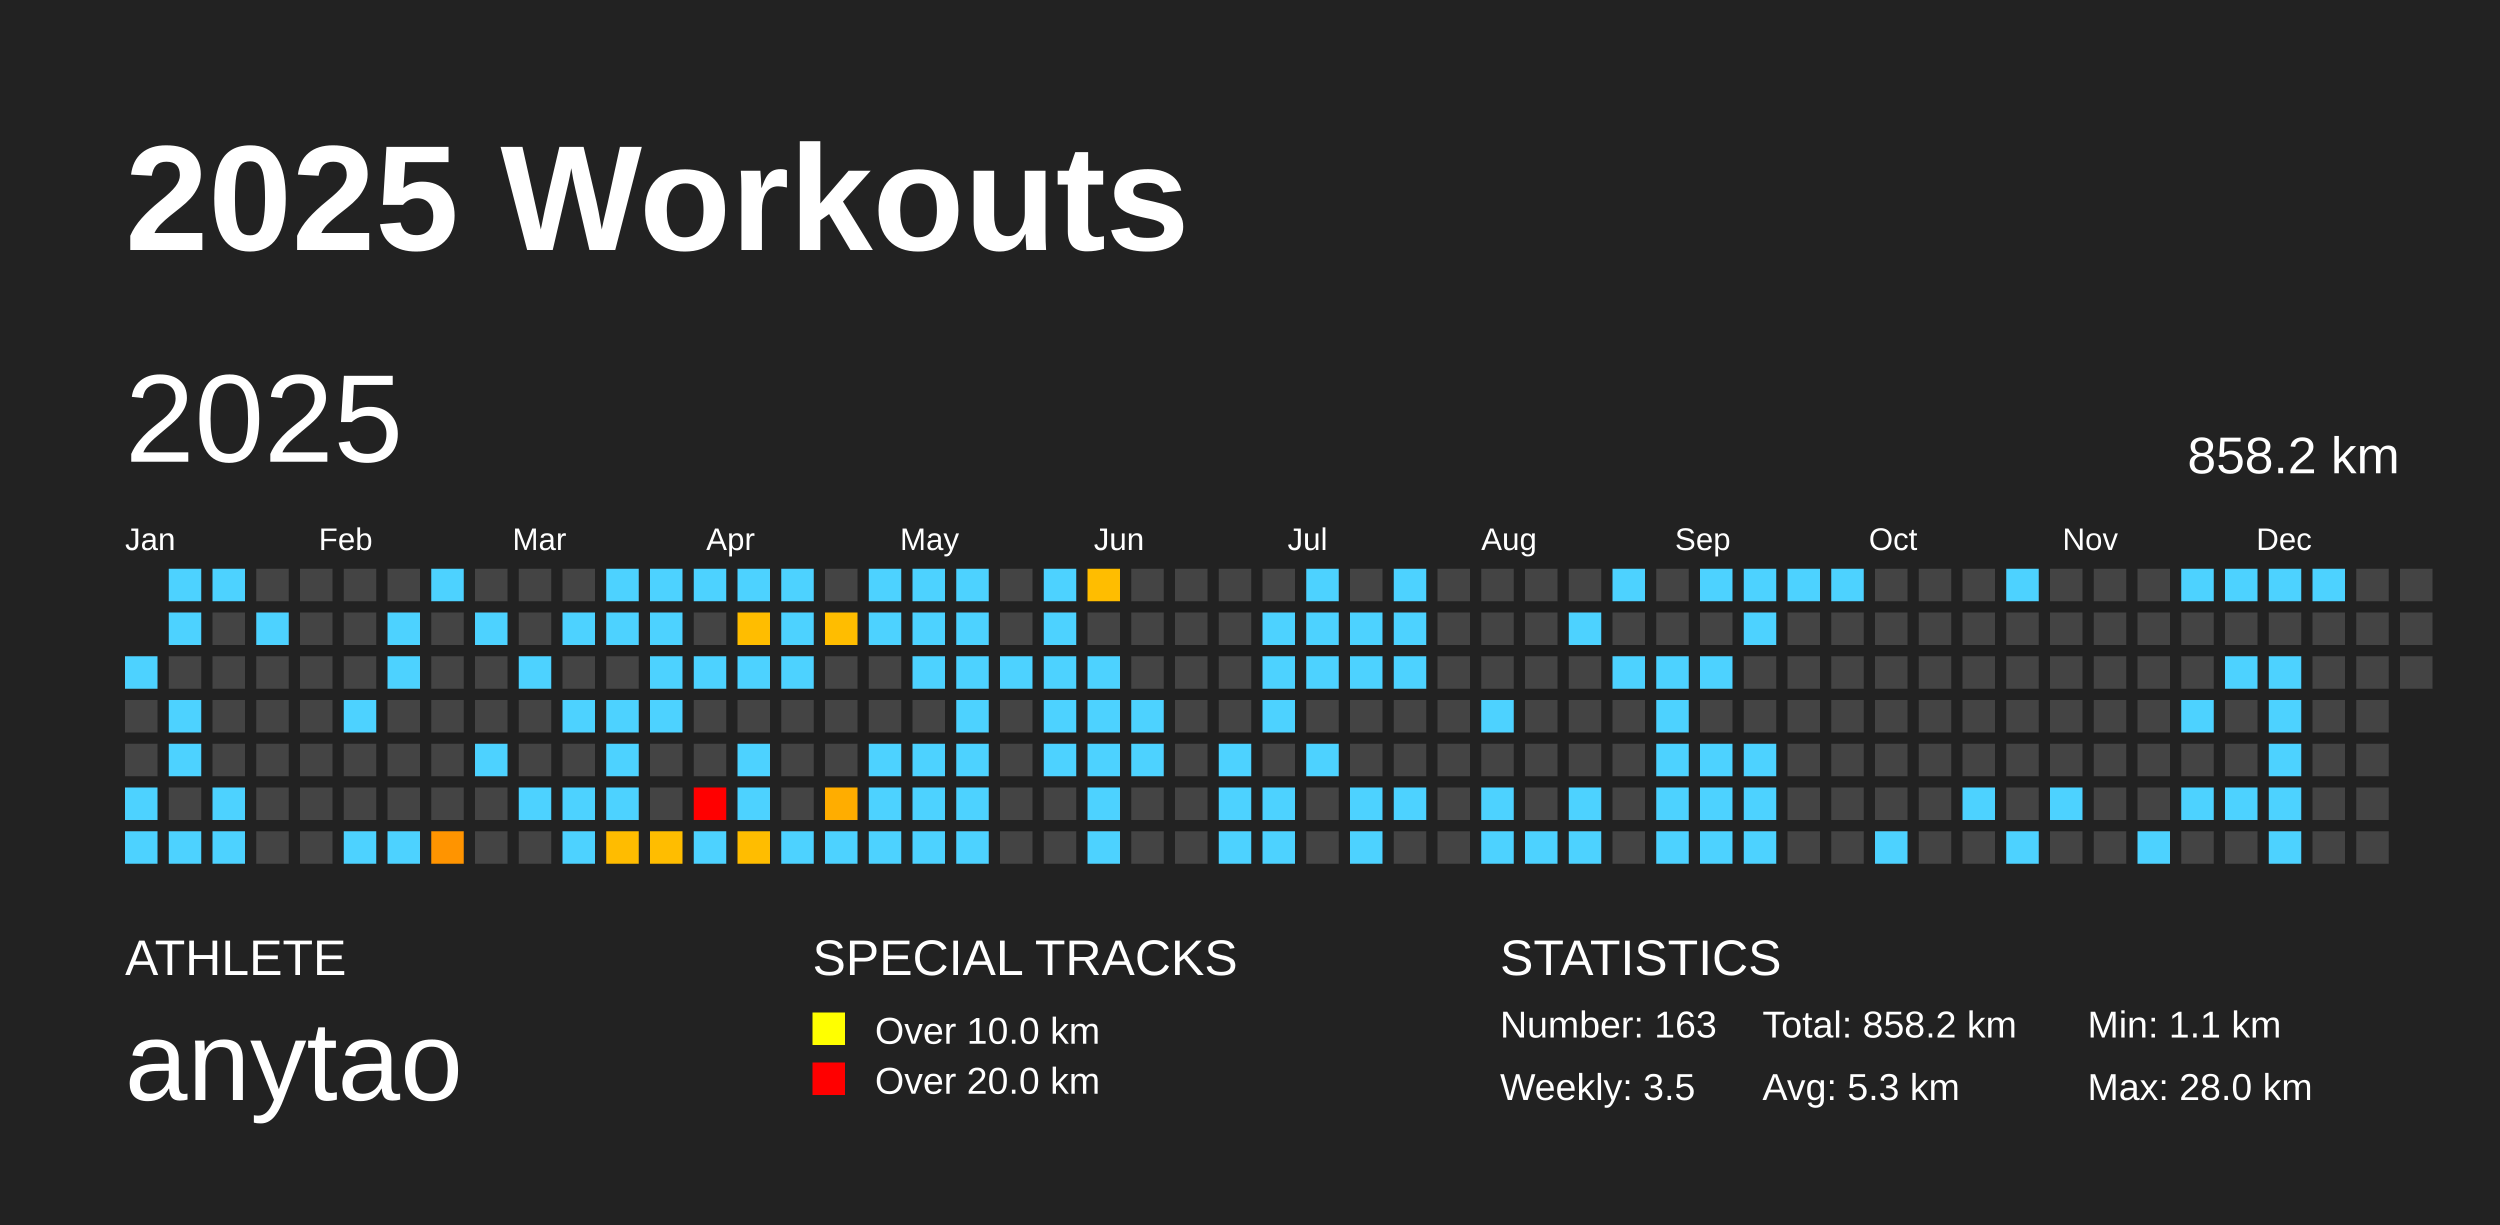
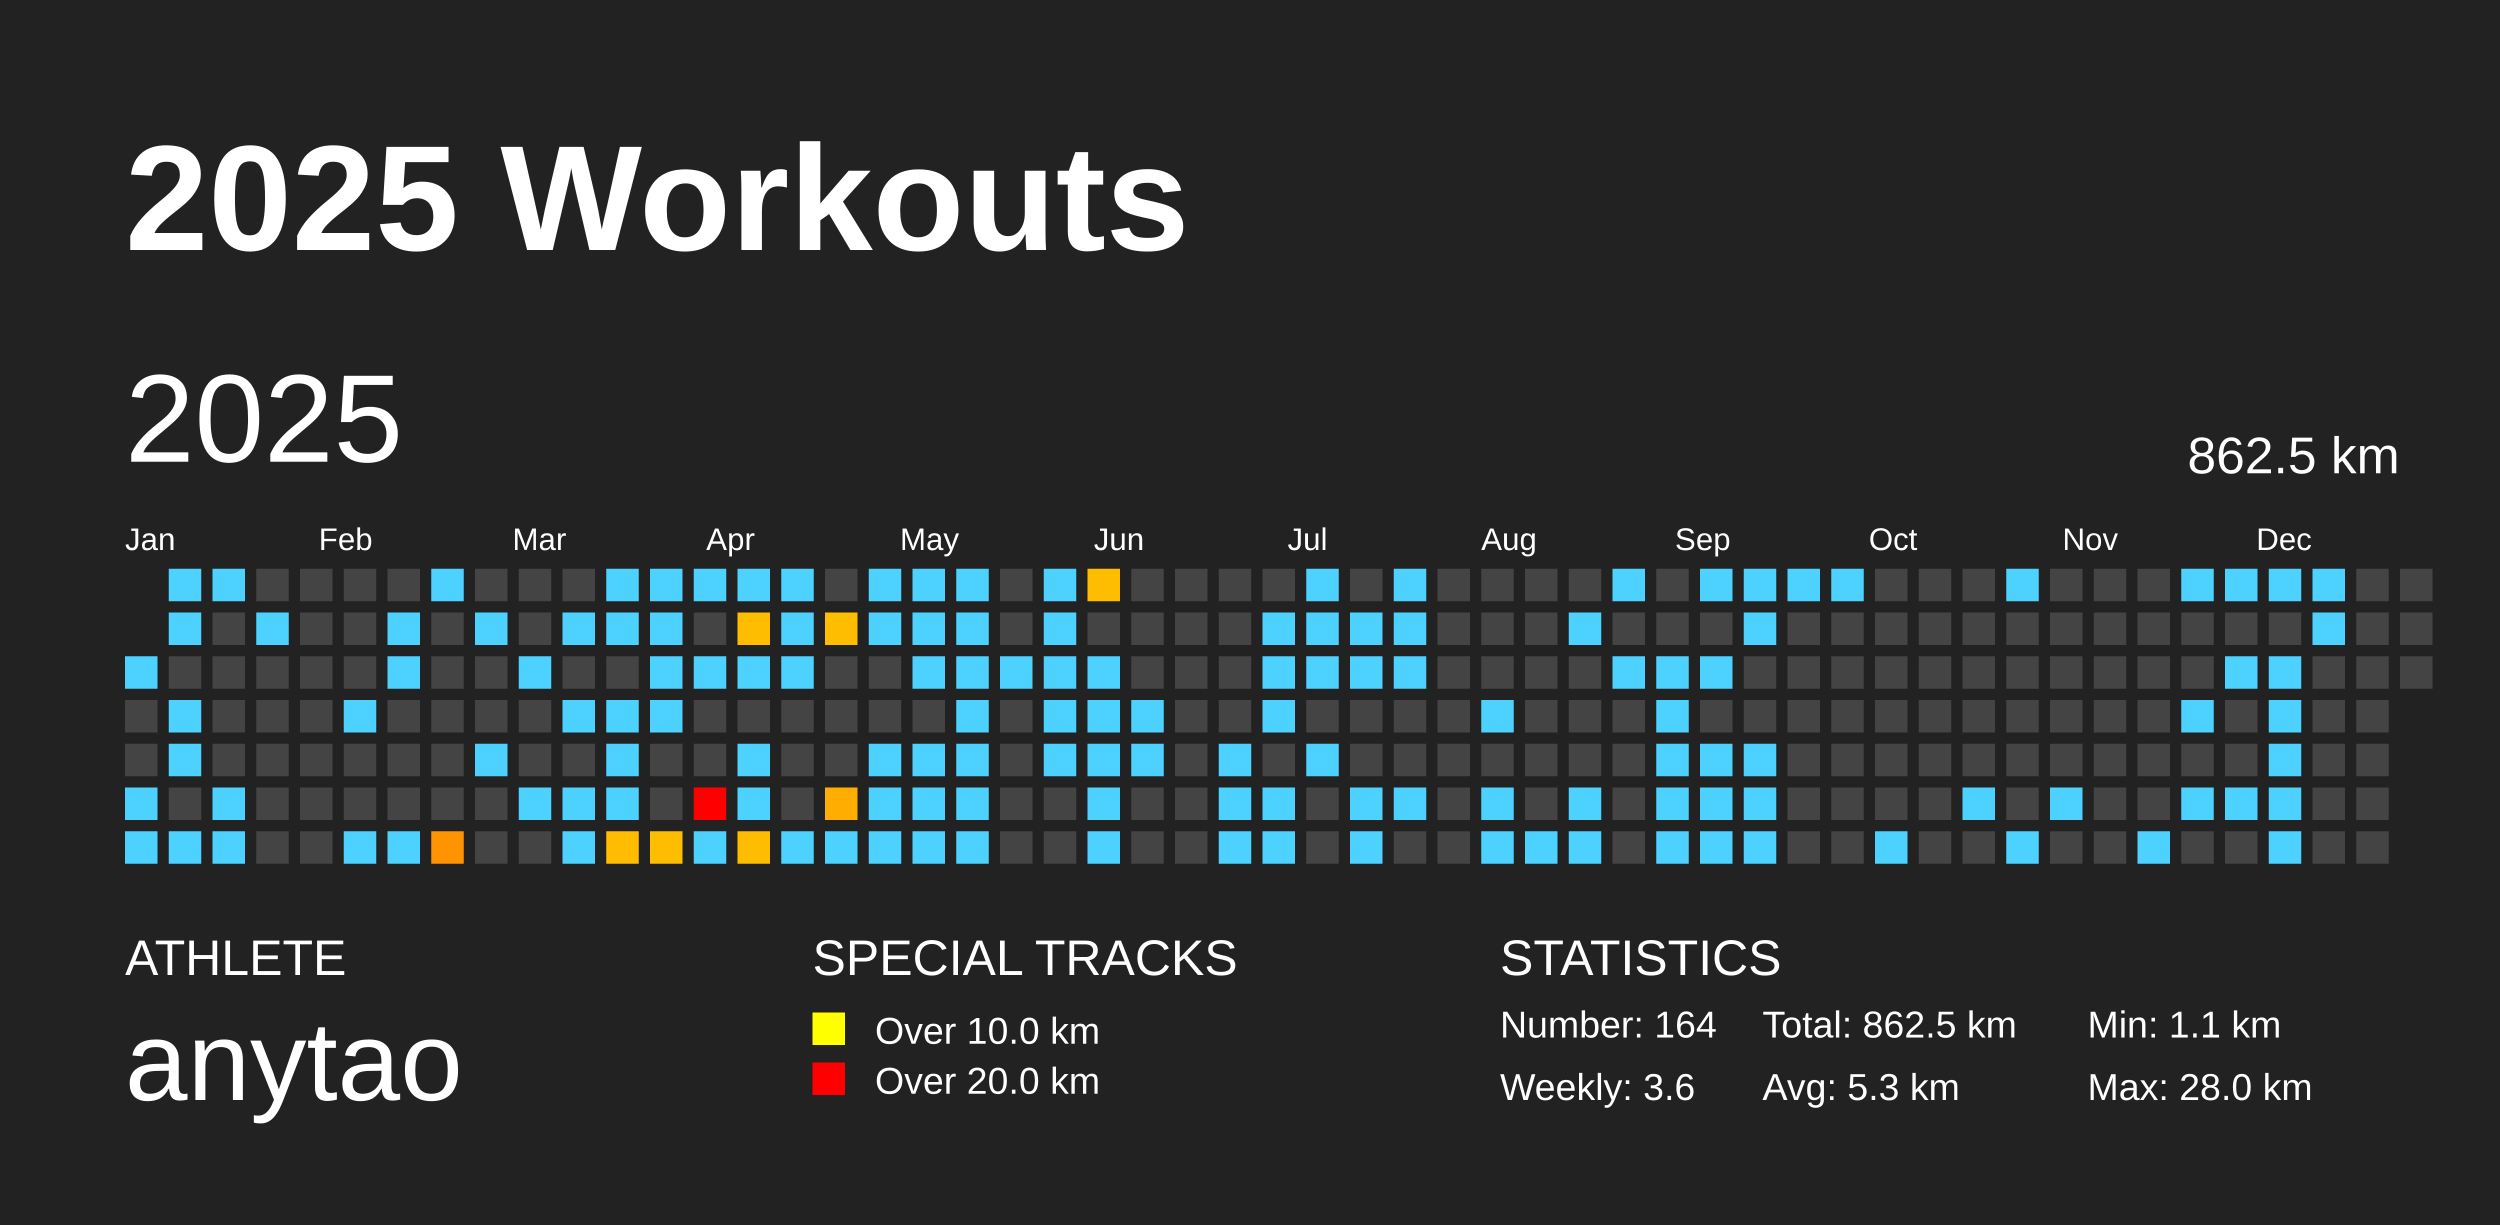
<svg xmlns="http://www.w3.org/2000/svg" baseProfile="full" height="98mm" version="1.1" viewBox="0,0,200,98" width="200mm">
  <defs />
  <rect fill="#222222" height="98" width="200" x="0" y="0" />
  <text fill="#FFFFFF" style="font-size:12px; font-family:Arial; font-weight:bold;" x="10" y="20">2025 Workouts</text>
  <text fill="#FFFFFF" style="font-size:4px; font-family:Arial" x="10" y="78">ATHLETE</text>
  <text fill="#FFFFFF" style="font-size:9px; font-family:Arial" x="10" y="88">anytao</text>
  <text fill="#FFFFFF" style="font-size:4px; font-family:Arial" x="65" y="78">SPECIAL TRACKS</text>
  <rect fill="yellow" height="2.6" width="2.6" x="65" y="81" />
  <text fill="#FFFFFF" style="font-size:3px; font-family:Arial" x="70" y="83.5">Over 10.0 km</text>
  <rect fill="red" height="2.6" width="2.6" x="65" y="85" />
  <text fill="#FFFFFF" style="font-size:3px; font-family:Arial" x="70" y="87.5">Over 20.0 km</text>
  <text fill="#FFFFFF" style="font-size:4px; font-family:Arial" x="120" y="78">STATISTICS</text>
-   <text fill="#FFFFFF" style="font-size:3px; font-family:Arial" x="120" y="83">Number: 163</text>
-   <text fill="#FFFFFF" style="font-size:3px; font-family:Arial" x="120" y="88">Weekly: 3.5</text>
-   <text fill="#FFFFFF" style="font-size:3px; font-family:Arial" x="141" y="83">Total: 858.2 km</text>
+   <text fill="#FFFFFF" style="font-size:3px; font-family:Arial" x="120" y="83">Number: 164</text>
+   <text fill="#FFFFFF" style="font-size:3px; font-family:Arial" x="120" y="88">Weekly: 3.6</text>
+   <text fill="#FFFFFF" style="font-size:3px; font-family:Arial" x="141" y="83">Total: 862.5 km</text>
  <text fill="#FFFFFF" style="font-size:3px; font-family:Arial" x="141" y="88">Avg: 5.3 km</text>
  <text fill="#FFFFFF" style="font-size:3px; font-family:Arial" x="167" y="83">Min: 1.1 km</text>
  <text fill="#FFFFFF" style="font-size:3px; font-family:Arial" x="167" y="88">Max: 28.0 km</text>
  <text dominant-baseline="hanging" fill="#FFFFFF" style="font-size:10.0px; font-family:Arial;" x="10" y="30">2025</text>
-   <text dominant-baseline="hanging" fill="#FFFFFF" style="font-size:4.125px; font-family:Arial;" x="175" y="35">858.2 km</text>
+   <text dominant-baseline="hanging" fill="#FFFFFF" style="font-size:4.125px; font-family:Arial;" x="175" y="35">862.5 km</text>
  <text fill="#FFFFFF" style="font-size:2.5px; font-family:Arial" x="10.0" y="44">Jan</text>
  <text fill="#FFFFFF" style="font-size:2.5px; font-family:Arial" x="25.5" y="44">Feb</text>
  <text fill="#FFFFFF" style="font-size:2.5px; font-family:Arial" x="41.0" y="44">Mar</text>
  <text fill="#FFFFFF" style="font-size:2.5px; font-family:Arial" x="56.5" y="44">Apr</text>
  <text fill="#FFFFFF" style="font-size:2.5px; font-family:Arial" x="72.0" y="44">May</text>
  <text fill="#FFFFFF" style="font-size:2.5px; font-family:Arial" x="87.5" y="44">Jun</text>
  <text fill="#FFFFFF" style="font-size:2.5px; font-family:Arial" x="103.0" y="44">Jul</text>
  <text fill="#FFFFFF" style="font-size:2.5px; font-family:Arial" x="118.5" y="44">Aug</text>
  <text fill="#FFFFFF" style="font-size:2.5px; font-family:Arial" x="134.0" y="44">Sep</text>
  <text fill="#FFFFFF" style="font-size:2.5px; font-family:Arial" x="149.5" y="44">Oct</text>
  <text fill="#FFFFFF" style="font-size:2.5px; font-family:Arial" x="165.0" y="44">Nov</text>
  <text fill="#FFFFFF" style="font-size:2.5px; font-family:Arial" x="180.5" y="44">Dec</text>
  <rect fill="#4dd2ff" height="2.6" width="2.6" x="10.0" y="52.5" />
  <rect fill="#444444" height="2.6" width="2.6" x="10.0" y="56.0" />
  <rect fill="#444444" height="2.6" width="2.6" x="10.0" y="59.5" />
  <rect fill="#4dd2ff" height="2.6" width="2.6" x="10.0" y="63.0" />
  <rect fill="#4dd2ff" height="2.6" width="2.6" x="10.0" y="66.5" />
  <rect fill="#4dd2ff" height="2.6" width="2.6" x="13.5" y="45.5" />
  <rect fill="#4dd2ff" height="2.6" width="2.6" x="13.5" y="49.0" />
  <rect fill="#444444" height="2.6" width="2.6" x="13.5" y="52.5" />
  <rect fill="#4dd2ff" height="2.6" width="2.6" x="13.5" y="56.0" />
  <rect fill="#4dd2ff" height="2.6" width="2.6" x="13.5" y="59.5" />
  <rect fill="#444444" height="2.6" width="2.6" x="13.5" y="63.0" />
  <rect fill="#4dd2ff" height="2.6" width="2.6" x="13.5" y="66.5" />
  <rect fill="#4dd2ff" height="2.6" width="2.6" x="17.0" y="45.5" />
  <rect fill="#444444" height="2.6" width="2.6" x="17.0" y="49.0" />
  <rect fill="#444444" height="2.6" width="2.6" x="17.0" y="52.5" />
  <rect fill="#444444" height="2.6" width="2.6" x="17.0" y="56.0" />
  <rect fill="#444444" height="2.6" width="2.6" x="17.0" y="59.5" />
  <rect fill="#4dd2ff" height="2.6" width="2.6" x="17.0" y="63.0" />
  <rect fill="#4dd2ff" height="2.6" width="2.6" x="17.0" y="66.5" />
  <rect fill="#444444" height="2.6" width="2.6" x="20.5" y="45.5" />
  <rect fill="#4dd2ff" height="2.6" width="2.6" x="20.5" y="49.0" />
  <rect fill="#444444" height="2.6" width="2.6" x="20.5" y="52.5" />
  <rect fill="#444444" height="2.6" width="2.6" x="20.5" y="56.0" />
  <rect fill="#444444" height="2.6" width="2.6" x="20.5" y="59.5" />
  <rect fill="#444444" height="2.6" width="2.6" x="20.5" y="63.0" />
  <rect fill="#444444" height="2.6" width="2.6" x="20.5" y="66.5" />
  <rect fill="#444444" height="2.6" width="2.6" x="24.0" y="45.5" />
  <rect fill="#444444" height="2.6" width="2.6" x="24.0" y="49.0" />
  <rect fill="#444444" height="2.6" width="2.6" x="24.0" y="52.5" />
  <rect fill="#444444" height="2.6" width="2.6" x="24.0" y="56.0" />
  <rect fill="#444444" height="2.6" width="2.6" x="24.0" y="59.5" />
  <rect fill="#444444" height="2.6" width="2.6" x="24.0" y="63.0" />
  <rect fill="#444444" height="2.6" width="2.6" x="24.0" y="66.5" />
  <rect fill="#444444" height="2.6" width="2.6" x="27.5" y="45.5" />
  <rect fill="#444444" height="2.6" width="2.6" x="27.5" y="49.0" />
  <rect fill="#444444" height="2.6" width="2.6" x="27.5" y="52.5" />
  <rect fill="#4dd2ff" height="2.6" width="2.6" x="27.5" y="56.0" />
  <rect fill="#444444" height="2.6" width="2.6" x="27.5" y="59.5" />
  <rect fill="#444444" height="2.6" width="2.6" x="27.5" y="63.0" />
  <rect fill="#4dd2ff" height="2.6" width="2.6" x="27.5" y="66.5" />
  <rect fill="#444444" height="2.6" width="2.6" x="31.0" y="45.5" />
  <rect fill="#4dd2ff" height="2.6" width="2.6" x="31.0" y="49.0" />
  <rect fill="#4dd2ff" height="2.6" width="2.6" x="31.0" y="52.5" />
  <rect fill="#444444" height="2.6" width="2.6" x="31.0" y="56.0" />
  <rect fill="#444444" height="2.6" width="2.6" x="31.0" y="59.5" />
  <rect fill="#444444" height="2.6" width="2.6" x="31.0" y="63.0" />
  <rect fill="#4dd2ff" height="2.6" width="2.6" x="31.0" y="66.5" />
  <rect fill="#4dd2ff" height="2.6" width="2.6" x="34.5" y="45.5" />
  <rect fill="#444444" height="2.6" width="2.6" x="34.5" y="49.0" />
  <rect fill="#444444" height="2.6" width="2.6" x="34.5" y="52.5" />
  <rect fill="#444444" height="2.6" width="2.6" x="34.5" y="56.0" />
  <rect fill="#444444" height="2.6" width="2.6" x="34.5" y="59.5" />
  <rect fill="#444444" height="2.6" width="2.6" x="34.5" y="63.0" />
  <rect fill="#ff9400" height="2.6" width="2.6" x="34.5" y="66.5" />
  <rect fill="#444444" height="2.6" width="2.6" x="38.0" y="45.5" />
  <rect fill="#4dd2ff" height="2.6" width="2.6" x="38.0" y="49.0" />
  <rect fill="#444444" height="2.6" width="2.6" x="38.0" y="52.5" />
  <rect fill="#444444" height="2.6" width="2.6" x="38.0" y="56.0" />
  <rect fill="#4dd2ff" height="2.6" width="2.6" x="38.0" y="59.5" />
  <rect fill="#444444" height="2.6" width="2.6" x="38.0" y="63.0" />
  <rect fill="#444444" height="2.6" width="2.6" x="38.0" y="66.5" />
  <rect fill="#444444" height="2.6" width="2.6" x="41.5" y="45.5" />
  <rect fill="#444444" height="2.6" width="2.6" x="41.5" y="49.0" />
  <rect fill="#4dd2ff" height="2.6" width="2.6" x="41.5" y="52.5" />
  <rect fill="#444444" height="2.6" width="2.6" x="41.5" y="56.0" />
  <rect fill="#444444" height="2.6" width="2.6" x="41.5" y="59.5" />
  <rect fill="#4dd2ff" height="2.6" width="2.6" x="41.5" y="63.0" />
  <rect fill="#444444" height="2.6" width="2.6" x="41.5" y="66.5" />
  <rect fill="#444444" height="2.6" width="2.6" x="45.0" y="45.5" />
  <rect fill="#4dd2ff" height="2.6" width="2.6" x="45.0" y="49.0" />
  <rect fill="#444444" height="2.6" width="2.6" x="45.0" y="52.5" />
  <rect fill="#4dd2ff" height="2.6" width="2.6" x="45.0" y="56.0" />
  <rect fill="#444444" height="2.6" width="2.6" x="45.0" y="59.5" />
  <rect fill="#4dd2ff" height="2.6" width="2.6" x="45.0" y="63.0" />
  <rect fill="#4dd2ff" height="2.6" width="2.6" x="45.0" y="66.5" />
  <rect fill="#4dd2ff" height="2.6" width="2.6" x="48.5" y="45.5" />
  <rect fill="#4dd2ff" height="2.6" width="2.6" x="48.5" y="49.0" />
  <rect fill="#444444" height="2.6" width="2.6" x="48.5" y="52.5" />
  <rect fill="#4dd2ff" height="2.6" width="2.6" x="48.5" y="56.0" />
  <rect fill="#4dd2ff" height="2.6" width="2.6" x="48.5" y="59.5" />
  <rect fill="#4dd2ff" height="2.6" width="2.6" x="48.5" y="63.0" />
  <rect fill="#ffbc00" height="2.6" width="2.6" x="48.5" y="66.5" />
  <rect fill="#4dd2ff" height="2.6" width="2.6" x="52.0" y="45.5" />
  <rect fill="#4dd2ff" height="2.6" width="2.6" x="52.0" y="49.0" />
  <rect fill="#4dd2ff" height="2.6" width="2.6" x="52.0" y="52.5" />
  <rect fill="#4dd2ff" height="2.6" width="2.6" x="52.0" y="56.0" />
  <rect fill="#444444" height="2.6" width="2.6" x="52.0" y="59.5" />
  <rect fill="#444444" height="2.6" width="2.6" x="52.0" y="63.0" />
  <rect fill="#ffbd00" height="2.6" width="2.6" x="52.0" y="66.5" />
  <rect fill="#4dd2ff" height="2.6" width="2.6" x="55.5" y="45.5" />
  <rect fill="#444444" height="2.6" width="2.6" x="55.5" y="49.0" />
  <rect fill="#4dd2ff" height="2.6" width="2.6" x="55.5" y="52.5" />
  <rect fill="#444444" height="2.6" width="2.6" x="55.5" y="56.0" />
  <rect fill="#444444" height="2.6" width="2.6" x="55.5" y="59.5" />
  <rect fill="red" height="2.6" width="2.6" x="55.5" y="63.0" />
  <rect fill="#4dd2ff" height="2.6" width="2.6" x="55.5" y="66.5" />
  <rect fill="#4dd2ff" height="2.6" width="2.6" x="59.0" y="45.5" />
  <rect fill="#ffbd00" height="2.6" width="2.6" x="59.0" y="49.0" />
  <rect fill="#4dd2ff" height="2.6" width="2.6" x="59.0" y="52.5" />
  <rect fill="#444444" height="2.6" width="2.6" x="59.0" y="56.0" />
  <rect fill="#4dd2ff" height="2.6" width="2.6" x="59.0" y="59.5" />
  <rect fill="#4dd2ff" height="2.6" width="2.6" x="59.0" y="63.0" />
  <rect fill="#ffbd00" height="2.6" width="2.6" x="59.0" y="66.5" />
  <rect fill="#4dd2ff" height="2.6" width="2.6" x="62.5" y="45.5" />
  <rect fill="#4dd2ff" height="2.6" width="2.6" x="62.5" y="49.0" />
  <rect fill="#4dd2ff" height="2.6" width="2.6" x="62.5" y="52.5" />
  <rect fill="#444444" height="2.6" width="2.6" x="62.5" y="56.0" />
  <rect fill="#444444" height="2.6" width="2.6" x="62.5" y="59.5" />
  <rect fill="#444444" height="2.6" width="2.6" x="62.5" y="63.0" />
  <rect fill="#4dd2ff" height="2.6" width="2.6" x="62.5" y="66.5" />
  <rect fill="#444444" height="2.6" width="2.6" x="66.0" y="45.5" />
  <rect fill="#ffbd00" height="2.6" width="2.6" x="66.0" y="49.0" />
  <rect fill="#444444" height="2.6" width="2.6" x="66.0" y="52.5" />
  <rect fill="#444444" height="2.6" width="2.6" x="66.0" y="56.0" />
  <rect fill="#444444" height="2.6" width="2.6" x="66.0" y="59.5" />
  <rect fill="#ffad00" height="2.6" width="2.6" x="66.0" y="63.0" />
  <rect fill="#4dd2ff" height="2.6" width="2.6" x="66.0" y="66.5" />
  <rect fill="#4dd2ff" height="2.6" width="2.6" x="69.5" y="45.5" />
  <rect fill="#4dd2ff" height="2.6" width="2.6" x="69.5" y="49.0" />
  <rect fill="#444444" height="2.6" width="2.6" x="69.5" y="52.5" />
  <rect fill="#444444" height="2.6" width="2.6" x="69.5" y="56.0" />
  <rect fill="#4dd2ff" height="2.6" width="2.6" x="69.5" y="59.5" />
  <rect fill="#4dd2ff" height="2.6" width="2.6" x="69.5" y="63.0" />
  <rect fill="#4dd2ff" height="2.6" width="2.6" x="69.5" y="66.5" />
  <rect fill="#4dd2ff" height="2.6" width="2.6" x="73.0" y="45.5" />
  <rect fill="#4dd2ff" height="2.6" width="2.6" x="73.0" y="49.0" />
  <rect fill="#4dd2ff" height="2.6" width="2.6" x="73.0" y="52.5" />
  <rect fill="#444444" height="2.6" width="2.6" x="73.0" y="56.0" />
  <rect fill="#4dd2ff" height="2.6" width="2.6" x="73.0" y="59.5" />
  <rect fill="#4dd2ff" height="2.6" width="2.6" x="73.0" y="63.0" />
  <rect fill="#4dd2ff" height="2.6" width="2.6" x="73.0" y="66.5" />
  <rect fill="#4dd2ff" height="2.6" width="2.6" x="76.5" y="45.5" />
  <rect fill="#4dd2ff" height="2.6" width="2.6" x="76.5" y="49.0" />
  <rect fill="#4dd2ff" height="2.6" width="2.6" x="76.5" y="52.5" />
  <rect fill="#4dd2ff" height="2.6" width="2.6" x="76.5" y="56.0" />
  <rect fill="#4dd2ff" height="2.6" width="2.6" x="76.5" y="59.5" />
  <rect fill="#4dd2ff" height="2.6" width="2.6" x="76.5" y="63.0" />
  <rect fill="#4dd2ff" height="2.6" width="2.6" x="76.5" y="66.5" />
  <rect fill="#444444" height="2.6" width="2.6" x="80.0" y="45.5" />
  <rect fill="#444444" height="2.6" width="2.6" x="80.0" y="49.0" />
  <rect fill="#4dd2ff" height="2.6" width="2.6" x="80.0" y="52.5" />
  <rect fill="#444444" height="2.6" width="2.6" x="80.0" y="56.0" />
  <rect fill="#444444" height="2.6" width="2.6" x="80.0" y="59.5" />
  <rect fill="#444444" height="2.6" width="2.6" x="80.0" y="63.0" />
  <rect fill="#444444" height="2.6" width="2.6" x="80.0" y="66.5" />
  <rect fill="#4dd2ff" height="2.6" width="2.6" x="83.5" y="45.5" />
  <rect fill="#4dd2ff" height="2.6" width="2.6" x="83.5" y="49.0" />
  <rect fill="#4dd2ff" height="2.6" width="2.6" x="83.5" y="52.5" />
  <rect fill="#4dd2ff" height="2.6" width="2.6" x="83.5" y="56.0" />
  <rect fill="#4dd2ff" height="2.6" width="2.6" x="83.5" y="59.5" />
  <rect fill="#444444" height="2.6" width="2.6" x="83.5" y="63.0" />
  <rect fill="#444444" height="2.6" width="2.6" x="83.5" y="66.5" />
  <rect fill="#ffbd00" height="2.6" width="2.6" x="87.0" y="45.5" />
  <rect fill="#444444" height="2.6" width="2.6" x="87.0" y="49.0" />
  <rect fill="#4dd2ff" height="2.6" width="2.6" x="87.0" y="52.5" />
  <rect fill="#4dd2ff" height="2.6" width="2.6" x="87.0" y="56.0" />
  <rect fill="#4dd2ff" height="2.6" width="2.6" x="87.0" y="59.5" />
  <rect fill="#4dd2ff" height="2.6" width="2.6" x="87.0" y="63.0" />
  <rect fill="#4dd2ff" height="2.6" width="2.6" x="87.0" y="66.5" />
  <rect fill="#444444" height="2.6" width="2.6" x="90.5" y="45.5" />
  <rect fill="#444444" height="2.6" width="2.6" x="90.5" y="49.0" />
  <rect fill="#444444" height="2.6" width="2.6" x="90.5" y="52.5" />
  <rect fill="#4dd2ff" height="2.6" width="2.6" x="90.5" y="56.0" />
  <rect fill="#4dd2ff" height="2.6" width="2.6" x="90.5" y="59.5" />
  <rect fill="#444444" height="2.6" width="2.6" x="90.5" y="63.0" />
  <rect fill="#444444" height="2.6" width="2.6" x="90.5" y="66.5" />
  <rect fill="#444444" height="2.6" width="2.6" x="94.0" y="45.5" />
  <rect fill="#444444" height="2.6" width="2.6" x="94.0" y="49.0" />
  <rect fill="#444444" height="2.6" width="2.6" x="94.0" y="52.5" />
  <rect fill="#444444" height="2.6" width="2.6" x="94.0" y="56.0" />
  <rect fill="#444444" height="2.6" width="2.6" x="94.0" y="59.5" />
  <rect fill="#444444" height="2.6" width="2.6" x="94.0" y="63.0" />
  <rect fill="#444444" height="2.6" width="2.6" x="94.0" y="66.5" />
  <rect fill="#444444" height="2.6" width="2.6" x="97.5" y="45.5" />
  <rect fill="#444444" height="2.6" width="2.6" x="97.5" y="49.0" />
  <rect fill="#444444" height="2.6" width="2.6" x="97.5" y="52.5" />
  <rect fill="#444444" height="2.6" width="2.6" x="97.5" y="56.0" />
  <rect fill="#4dd2ff" height="2.6" width="2.6" x="97.5" y="59.5" />
  <rect fill="#4dd2ff" height="2.6" width="2.6" x="97.5" y="63.0" />
  <rect fill="#4dd2ff" height="2.6" width="2.6" x="97.5" y="66.5" />
  <rect fill="#444444" height="2.6" width="2.6" x="101.0" y="45.5" />
  <rect fill="#4dd2ff" height="2.6" width="2.6" x="101.0" y="49.0" />
  <rect fill="#4dd2ff" height="2.6" width="2.6" x="101.0" y="52.5" />
  <rect fill="#4dd2ff" height="2.6" width="2.6" x="101.0" y="56.0" />
  <rect fill="#444444" height="2.6" width="2.6" x="101.0" y="59.5" />
  <rect fill="#4dd2ff" height="2.6" width="2.6" x="101.0" y="63.0" />
  <rect fill="#4dd2ff" height="2.6" width="2.6" x="101.0" y="66.5" />
  <rect fill="#4dd2ff" height="2.6" width="2.6" x="104.5" y="45.5" />
  <rect fill="#4dd2ff" height="2.6" width="2.6" x="104.5" y="49.0" />
  <rect fill="#4dd2ff" height="2.6" width="2.6" x="104.5" y="52.5" />
  <rect fill="#444444" height="2.6" width="2.6" x="104.5" y="56.0" />
  <rect fill="#4dd2ff" height="2.6" width="2.6" x="104.5" y="59.5" />
  <rect fill="#444444" height="2.6" width="2.6" x="104.5" y="63.0" />
  <rect fill="#444444" height="2.6" width="2.6" x="104.5" y="66.5" />
  <rect fill="#444444" height="2.6" width="2.6" x="108.0" y="45.5" />
  <rect fill="#4dd2ff" height="2.6" width="2.6" x="108.0" y="49.0" />
  <rect fill="#4dd2ff" height="2.6" width="2.6" x="108.0" y="52.5" />
  <rect fill="#444444" height="2.6" width="2.6" x="108.0" y="56.0" />
  <rect fill="#444444" height="2.6" width="2.6" x="108.0" y="59.5" />
  <rect fill="#4dd2ff" height="2.6" width="2.6" x="108.0" y="63.0" />
  <rect fill="#4dd2ff" height="2.6" width="2.6" x="108.0" y="66.5" />
  <rect fill="#4dd2ff" height="2.6" width="2.6" x="111.5" y="45.5" />
  <rect fill="#4dd2ff" height="2.6" width="2.6" x="111.5" y="49.0" />
  <rect fill="#4dd2ff" height="2.6" width="2.6" x="111.5" y="52.5" />
  <rect fill="#444444" height="2.6" width="2.6" x="111.5" y="56.0" />
  <rect fill="#444444" height="2.6" width="2.6" x="111.5" y="59.5" />
  <rect fill="#4dd2ff" height="2.6" width="2.6" x="111.5" y="63.0" />
  <rect fill="#444444" height="2.6" width="2.6" x="111.5" y="66.5" />
  <rect fill="#444444" height="2.6" width="2.6" x="115.0" y="45.5" />
  <rect fill="#444444" height="2.6" width="2.6" x="115.0" y="49.0" />
  <rect fill="#444444" height="2.6" width="2.6" x="115.0" y="52.5" />
  <rect fill="#444444" height="2.6" width="2.6" x="115.0" y="56.0" />
  <rect fill="#444444" height="2.6" width="2.6" x="115.0" y="59.5" />
  <rect fill="#444444" height="2.6" width="2.6" x="115.0" y="63.0" />
  <rect fill="#444444" height="2.6" width="2.6" x="115.0" y="66.5" />
  <rect fill="#444444" height="2.6" width="2.6" x="118.5" y="45.5" />
  <rect fill="#444444" height="2.6" width="2.6" x="118.5" y="49.0" />
  <rect fill="#444444" height="2.6" width="2.6" x="118.5" y="52.5" />
  <rect fill="#4dd2ff" height="2.6" width="2.6" x="118.5" y="56.0" />
  <rect fill="#444444" height="2.6" width="2.6" x="118.5" y="59.5" />
  <rect fill="#4dd2ff" height="2.6" width="2.6" x="118.5" y="63.0" />
  <rect fill="#4dd2ff" height="2.6" width="2.6" x="118.5" y="66.5" />
  <rect fill="#444444" height="2.6" width="2.6" x="122.0" y="45.5" />
  <rect fill="#444444" height="2.6" width="2.6" x="122.0" y="49.0" />
  <rect fill="#444444" height="2.6" width="2.6" x="122.0" y="52.5" />
  <rect fill="#444444" height="2.6" width="2.6" x="122.0" y="56.0" />
  <rect fill="#444444" height="2.6" width="2.6" x="122.0" y="59.5" />
  <rect fill="#444444" height="2.6" width="2.6" x="122.0" y="63.0" />
  <rect fill="#4dd2ff" height="2.6" width="2.6" x="122.0" y="66.5" />
  <rect fill="#444444" height="2.6" width="2.6" x="125.5" y="45.5" />
  <rect fill="#4dd2ff" height="2.6" width="2.6" x="125.5" y="49.0" />
  <rect fill="#444444" height="2.6" width="2.6" x="125.5" y="52.5" />
  <rect fill="#444444" height="2.6" width="2.6" x="125.5" y="56.0" />
  <rect fill="#444444" height="2.6" width="2.6" x="125.5" y="59.5" />
  <rect fill="#4dd2ff" height="2.6" width="2.6" x="125.5" y="63.0" />
  <rect fill="#4dd2ff" height="2.6" width="2.6" x="125.5" y="66.5" />
  <rect fill="#4dd2ff" height="2.6" width="2.6" x="129.0" y="45.5" />
  <rect fill="#444444" height="2.6" width="2.6" x="129.0" y="49.0" />
  <rect fill="#4dd2ff" height="2.6" width="2.6" x="129.0" y="52.5" />
  <rect fill="#444444" height="2.6" width="2.6" x="129.0" y="56.0" />
  <rect fill="#444444" height="2.6" width="2.6" x="129.0" y="59.5" />
  <rect fill="#444444" height="2.6" width="2.6" x="129.0" y="63.0" />
  <rect fill="#444444" height="2.6" width="2.6" x="129.0" y="66.5" />
  <rect fill="#444444" height="2.6" width="2.6" x="132.5" y="45.5" />
  <rect fill="#444444" height="2.6" width="2.6" x="132.5" y="49.0" />
  <rect fill="#4dd2ff" height="2.6" width="2.6" x="132.5" y="52.5" />
  <rect fill="#4dd2ff" height="2.6" width="2.6" x="132.5" y="56.0" />
  <rect fill="#4dd2ff" height="2.6" width="2.6" x="132.5" y="59.5" />
  <rect fill="#4dd2ff" height="2.6" width="2.6" x="132.5" y="63.0" />
  <rect fill="#4dd2ff" height="2.6" width="2.6" x="132.5" y="66.5" />
  <rect fill="#4dd2ff" height="2.6" width="2.6" x="136.0" y="45.5" />
  <rect fill="#444444" height="2.6" width="2.6" x="136.0" y="49.0" />
  <rect fill="#4dd2ff" height="2.6" width="2.6" x="136.0" y="52.5" />
  <rect fill="#444444" height="2.6" width="2.6" x="136.0" y="56.0" />
  <rect fill="#4dd2ff" height="2.6" width="2.6" x="136.0" y="59.5" />
  <rect fill="#4dd2ff" height="2.6" width="2.6" x="136.0" y="63.0" />
  <rect fill="#4dd2ff" height="2.6" width="2.6" x="136.0" y="66.5" />
  <rect fill="#4dd2ff" height="2.6" width="2.6" x="139.5" y="45.5" />
  <rect fill="#4dd2ff" height="2.6" width="2.6" x="139.5" y="49.0" />
  <rect fill="#444444" height="2.6" width="2.6" x="139.5" y="52.5" />
  <rect fill="#444444" height="2.6" width="2.6" x="139.5" y="56.0" />
  <rect fill="#4dd2ff" height="2.6" width="2.6" x="139.5" y="59.5" />
  <rect fill="#4dd2ff" height="2.6" width="2.6" x="139.5" y="63.0" />
  <rect fill="#4dd2ff" height="2.6" width="2.6" x="139.5" y="66.5" />
  <rect fill="#4dd2ff" height="2.6" width="2.6" x="143.0" y="45.5" />
  <rect fill="#444444" height="2.6" width="2.6" x="143.0" y="49.0" />
  <rect fill="#444444" height="2.6" width="2.6" x="143.0" y="52.5" />
  <rect fill="#444444" height="2.6" width="2.6" x="143.0" y="56.0" />
  <rect fill="#444444" height="2.6" width="2.6" x="143.0" y="59.5" />
  <rect fill="#444444" height="2.6" width="2.6" x="143.0" y="63.0" />
  <rect fill="#444444" height="2.6" width="2.6" x="143.0" y="66.5" />
  <rect fill="#4dd2ff" height="2.6" width="2.6" x="146.5" y="45.5" />
  <rect fill="#444444" height="2.6" width="2.6" x="146.5" y="49.0" />
  <rect fill="#444444" height="2.6" width="2.6" x="146.5" y="52.5" />
  <rect fill="#444444" height="2.6" width="2.6" x="146.5" y="56.0" />
  <rect fill="#444444" height="2.6" width="2.6" x="146.5" y="59.5" />
  <rect fill="#444444" height="2.6" width="2.6" x="146.5" y="63.0" />
  <rect fill="#444444" height="2.6" width="2.6" x="146.5" y="66.5" />
  <rect fill="#444444" height="2.6" width="2.6" x="150.0" y="45.5" />
  <rect fill="#444444" height="2.6" width="2.6" x="150.0" y="49.0" />
  <rect fill="#444444" height="2.6" width="2.6" x="150.0" y="52.5" />
  <rect fill="#444444" height="2.6" width="2.6" x="150.0" y="56.0" />
  <rect fill="#444444" height="2.6" width="2.6" x="150.0" y="59.5" />
  <rect fill="#444444" height="2.6" width="2.6" x="150.0" y="63.0" />
  <rect fill="#4dd2ff" height="2.6" width="2.6" x="150.0" y="66.5" />
  <rect fill="#444444" height="2.6" width="2.6" x="153.5" y="45.5" />
  <rect fill="#444444" height="2.6" width="2.6" x="153.5" y="49.0" />
  <rect fill="#444444" height="2.6" width="2.6" x="153.5" y="52.5" />
  <rect fill="#444444" height="2.6" width="2.6" x="153.5" y="56.0" />
  <rect fill="#444444" height="2.6" width="2.6" x="153.5" y="59.5" />
  <rect fill="#444444" height="2.6" width="2.6" x="153.5" y="63.0" />
  <rect fill="#444444" height="2.6" width="2.6" x="153.5" y="66.5" />
  <rect fill="#444444" height="2.6" width="2.6" x="157.0" y="45.5" />
  <rect fill="#444444" height="2.6" width="2.6" x="157.0" y="49.0" />
  <rect fill="#444444" height="2.6" width="2.6" x="157.0" y="52.5" />
  <rect fill="#444444" height="2.6" width="2.6" x="157.0" y="56.0" />
  <rect fill="#444444" height="2.6" width="2.6" x="157.0" y="59.5" />
  <rect fill="#4dd2ff" height="2.6" width="2.6" x="157.0" y="63.0" />
  <rect fill="#444444" height="2.6" width="2.6" x="157.0" y="66.5" />
  <rect fill="#4dd2ff" height="2.6" width="2.6" x="160.5" y="45.5" />
  <rect fill="#444444" height="2.6" width="2.6" x="160.5" y="49.0" />
  <rect fill="#444444" height="2.6" width="2.6" x="160.5" y="52.5" />
  <rect fill="#444444" height="2.6" width="2.6" x="160.5" y="56.0" />
  <rect fill="#444444" height="2.6" width="2.6" x="160.5" y="59.5" />
  <rect fill="#444444" height="2.6" width="2.6" x="160.5" y="63.0" />
  <rect fill="#4dd2ff" height="2.6" width="2.6" x="160.5" y="66.5" />
  <rect fill="#444444" height="2.6" width="2.6" x="164.0" y="45.5" />
  <rect fill="#444444" height="2.6" width="2.6" x="164.0" y="49.0" />
  <rect fill="#444444" height="2.6" width="2.6" x="164.0" y="52.5" />
  <rect fill="#444444" height="2.6" width="2.6" x="164.0" y="56.0" />
  <rect fill="#444444" height="2.6" width="2.6" x="164.0" y="59.5" />
  <rect fill="#4dd2ff" height="2.6" width="2.6" x="164.0" y="63.0" />
  <rect fill="#444444" height="2.6" width="2.6" x="164.0" y="66.5" />
  <rect fill="#444444" height="2.6" width="2.6" x="167.5" y="45.5" />
  <rect fill="#444444" height="2.6" width="2.6" x="167.5" y="49.0" />
  <rect fill="#444444" height="2.6" width="2.6" x="167.5" y="52.5" />
  <rect fill="#444444" height="2.6" width="2.6" x="167.5" y="56.0" />
  <rect fill="#444444" height="2.6" width="2.6" x="167.5" y="59.5" />
  <rect fill="#444444" height="2.6" width="2.6" x="167.5" y="63.0" />
  <rect fill="#444444" height="2.6" width="2.6" x="167.5" y="66.5" />
  <rect fill="#444444" height="2.6" width="2.6" x="171.0" y="45.5" />
  <rect fill="#444444" height="2.6" width="2.6" x="171.0" y="49.0" />
  <rect fill="#444444" height="2.6" width="2.6" x="171.0" y="52.5" />
  <rect fill="#444444" height="2.6" width="2.6" x="171.0" y="56.0" />
  <rect fill="#444444" height="2.6" width="2.6" x="171.0" y="59.5" />
  <rect fill="#444444" height="2.6" width="2.6" x="171.0" y="63.0" />
  <rect fill="#4dd2ff" height="2.6" width="2.6" x="171.0" y="66.5" />
  <rect fill="#4dd2ff" height="2.6" width="2.6" x="174.5" y="45.5" />
  <rect fill="#444444" height="2.6" width="2.6" x="174.5" y="49.0" />
  <rect fill="#444444" height="2.6" width="2.6" x="174.5" y="52.5" />
  <rect fill="#4dd2ff" height="2.6" width="2.6" x="174.5" y="56.0" />
  <rect fill="#444444" height="2.6" width="2.6" x="174.5" y="59.5" />
  <rect fill="#4dd2ff" height="2.6" width="2.6" x="174.5" y="63.0" />
  <rect fill="#444444" height="2.6" width="2.6" x="174.5" y="66.5" />
  <rect fill="#4dd2ff" height="2.6" width="2.6" x="178.0" y="45.5" />
  <rect fill="#444444" height="2.6" width="2.6" x="178.0" y="49.0" />
  <rect fill="#4dd2ff" height="2.6" width="2.6" x="178.0" y="52.5" />
  <rect fill="#444444" height="2.6" width="2.6" x="178.0" y="56.0" />
  <rect fill="#444444" height="2.6" width="2.6" x="178.0" y="59.5" />
  <rect fill="#4dd2ff" height="2.6" width="2.6" x="178.0" y="63.0" />
  <rect fill="#444444" height="2.6" width="2.6" x="178.0" y="66.5" />
  <rect fill="#4dd2ff" height="2.6" width="2.6" x="181.5" y="45.5" />
  <rect fill="#444444" height="2.6" width="2.6" x="181.5" y="49.0" />
  <rect fill="#4dd2ff" height="2.6" width="2.6" x="181.5" y="52.5" />
  <rect fill="#4dd2ff" height="2.6" width="2.6" x="181.5" y="56.0" />
  <rect fill="#4dd2ff" height="2.6" width="2.6" x="181.5" y="59.5" />
  <rect fill="#4dd2ff" height="2.6" width="2.6" x="181.5" y="63.0" />
  <rect fill="#4dd2ff" height="2.6" width="2.6" x="181.5" y="66.5" />
  <rect fill="#4dd2ff" height="2.6" width="2.6" x="185.0" y="45.5" />
-   <rect fill="#444444" height="2.6" width="2.6" x="185.0" y="49.0" />
+   <rect fill="#4dd2ff" height="2.6" width="2.6" x="185.0" y="49.0" />
  <rect fill="#444444" height="2.6" width="2.6" x="185.0" y="52.5" />
  <rect fill="#444444" height="2.6" width="2.6" x="185.0" y="56.0" />
  <rect fill="#444444" height="2.6" width="2.6" x="185.0" y="59.5" />
  <rect fill="#444444" height="2.6" width="2.6" x="185.0" y="63.0" />
  <rect fill="#444444" height="2.6" width="2.6" x="185.0" y="66.5" />
  <rect fill="#444444" height="2.6" width="2.6" x="188.5" y="45.5" />
  <rect fill="#444444" height="2.6" width="2.6" x="188.5" y="49.0" />
  <rect fill="#444444" height="2.6" width="2.6" x="188.5" y="52.5" />
  <rect fill="#444444" height="2.6" width="2.6" x="188.5" y="56.0" />
  <rect fill="#444444" height="2.6" width="2.6" x="188.5" y="59.5" />
  <rect fill="#444444" height="2.6" width="2.6" x="188.5" y="63.0" />
  <rect fill="#444444" height="2.6" width="2.6" x="188.5" y="66.5" />
  <rect fill="#444444" height="2.6" width="2.6" x="192.0" y="45.5" />
  <rect fill="#444444" height="2.6" width="2.6" x="192.0" y="49.0" />
  <rect fill="#444444" height="2.6" width="2.6" x="192.0" y="52.5" />
</svg>
